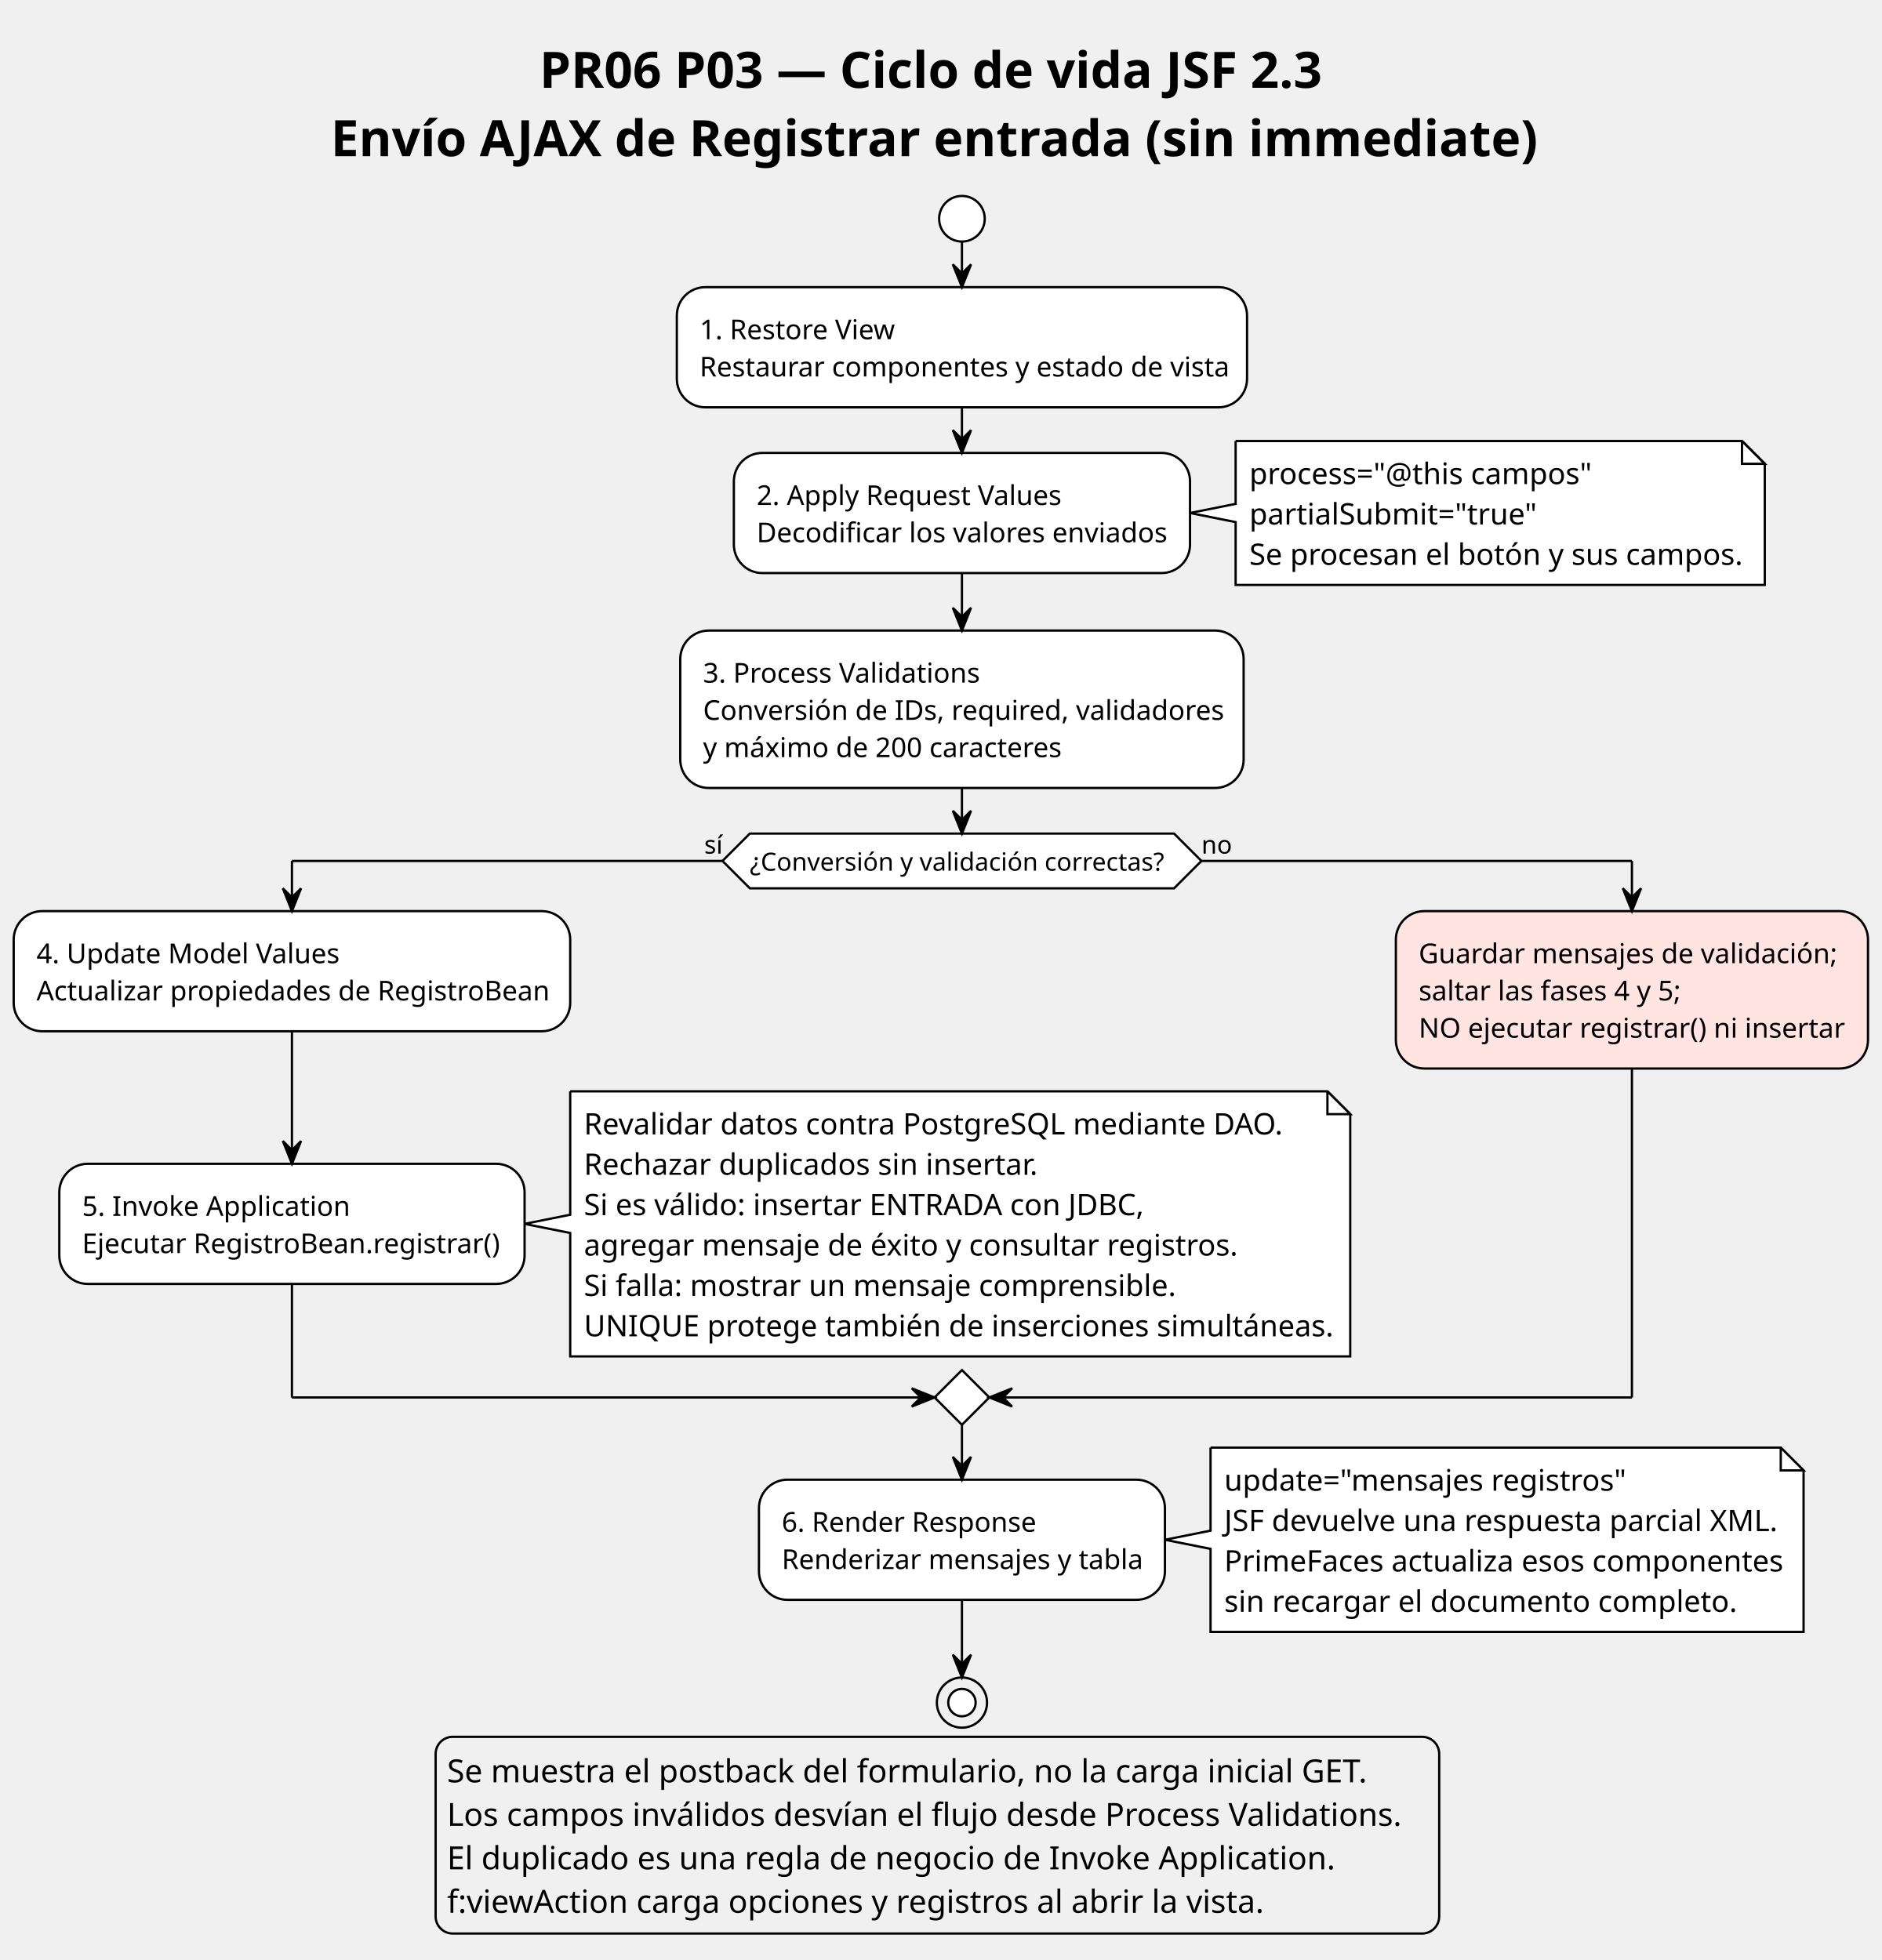
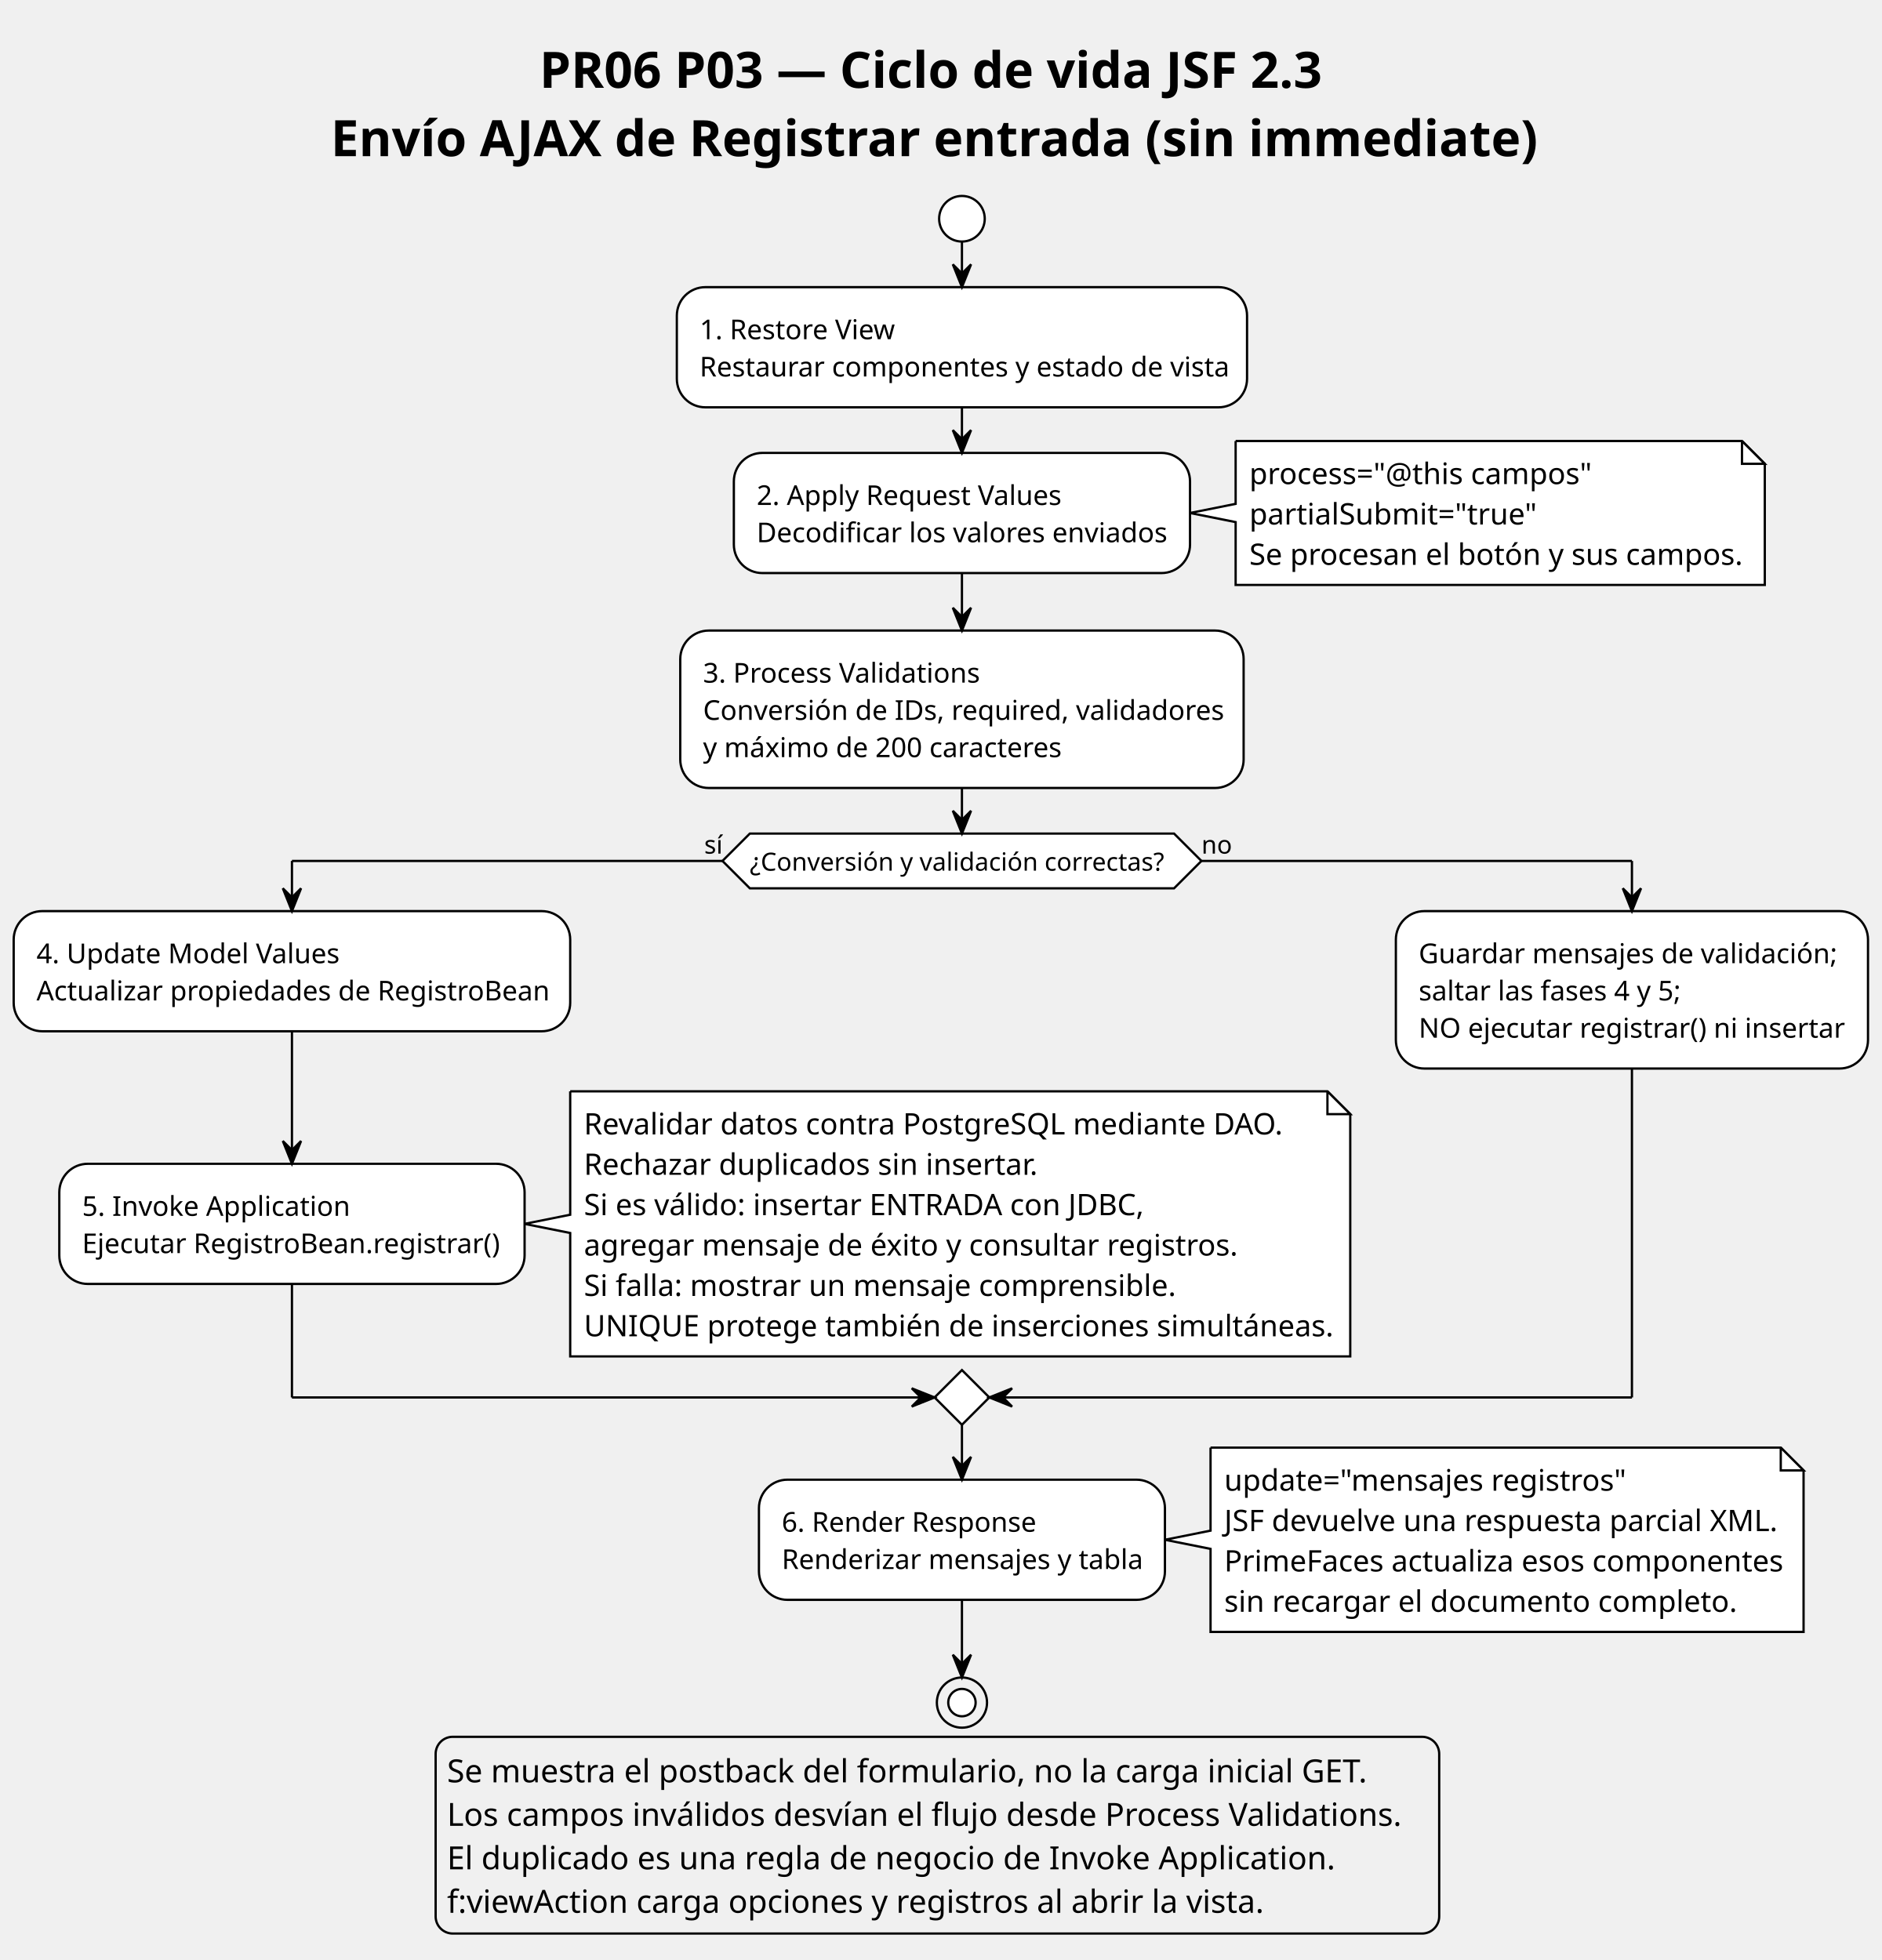
<svg xmlns="http://www.w3.org/2000/svg" contentStyleType="text/css" height="1343.75px" preserveAspectRatio="none" style="width:1289px;height:1343px;background:#FFFFFF;" version="1.1" viewBox="0 0 1289 1343" width="1289.062px" zoomAndPan="magnify">
  <defs />
  <g>
    <text fill="#000000" font-family="Verdana" font-size="34.375" font-weight="bold" lengthAdjust="spacing" textLength="545.312" x="369.531" y="60.184">PR06 P03 — Ciclo de vida JSF 2.3</text>
    <text fill="#000000" font-family="Verdana" font-size="34.375" font-weight="bold" lengthAdjust="spacing" textLength="831.25" x="226.562" y="107.003">Envío AJAX de Registrar entrada (sin immediate)</text>
    <ellipse cx="658.984" cy="149.888" fill="#FFFFFF" rx="15.625" ry="15.625" style="stroke:#000000;stroke-width:1.562;" />
    <rect fill="#FFFFFF" height="82.325" rx="19.531" ry="19.531" style="stroke:#000000;stroke-width:1.562;" width="390.625" x="463.672" y="196.763" />
    <text fill="#000000" font-family="Verdana" font-size="18.75" lengthAdjust="spacing" textLength="132.812" x="479.297" y="232.432">1. Restore View</text>
    <text fill="#000000" font-family="Verdana" font-size="18.75" lengthAdjust="spacing" textLength="359.375" x="479.297" y="257.969">Restaurar componentes y estado de vista</text>
    <path d="M846.484,302.19 L846.484,345.251 L815.234,351.501 L846.484,357.751 L846.484,400.812 A0,0 0 0 0 846.484,400.812 L1208.984,400.812 A0,0 0 0 0 1208.984,400.812 L1208.984,317.815 L1193.359,302.19 L846.484,302.19 A0,0 0 0 0 846.484,302.19 " fill="#FFFFFF" style="stroke:#000000;stroke-width:1.562;" />
    <path d="M1193.359,302.19 L1193.359,317.815 L1208.984,317.815 L1193.359,302.19 " fill="#FFFFFF" style="stroke:#000000;stroke-width:1.562;" />
    <text fill="#000000" font-family="Verdana" font-size="20.312" lengthAdjust="spacing" textLength="229.688" x="855.859" y="331.716">process="@this campos"</text>
    <text fill="#000000" font-family="Verdana" font-size="20.312" lengthAdjust="spacing" textLength="192.188" x="855.859" y="359.382">partialSubmit="true"</text>
    <text fill="#000000" font-family="Verdana" font-size="20.312" lengthAdjust="spacing" textLength="329.688" x="855.859" y="387.048">Se procesan el botón y sus campos.</text>
    <rect fill="#FFFFFF" height="82.325" rx="19.531" ry="19.531" style="stroke:#000000;stroke-width:1.562;" width="312.5" x="502.734" y="310.338" />
    <text fill="#000000" font-family="Verdana" font-size="18.75" lengthAdjust="spacing" textLength="206.25" x="518.359" y="346.007">2. Apply Request Values</text>
    <text fill="#000000" font-family="Verdana" font-size="18.75" lengthAdjust="spacing" textLength="281.25" x="518.359" y="371.545">Decodificar los valores enviados</text>
    <rect fill="#FFFFFF" height="107.863" rx="19.531" ry="19.531" style="stroke:#000000;stroke-width:1.562;" width="385.938" x="466.016" y="432.062" />
    <text fill="#000000" font-family="Verdana" font-size="18.75" lengthAdjust="spacing" textLength="189.062" x="481.641" y="467.731">3. Process Validations</text>
    <text fill="#000000" font-family="Verdana" font-size="18.75" lengthAdjust="spacing" textLength="354.688" x="481.641" y="493.268">Conversión de IDs, required, validadores</text>
    <text fill="#000000" font-family="Verdana" font-size="18.75" lengthAdjust="spacing" textLength="246.875" x="481.641" y="518.806">y máximo de 200 caracteres</text>
    <polygon fill="#FFFFFF" points="513.672,571.175,804.297,571.175,823.047,589.925,804.297,608.675,513.672,608.675,494.922,589.925,513.672,571.175" style="stroke:#000000;stroke-width:1.562;" />
    <text fill="#000000" font-family="Verdana" font-size="17.188" lengthAdjust="spacing" textLength="290.625" x="513.672" y="596.594">¿Conversión y validación correctas?</text>
    <text fill="#000000" font-family="Verdana" font-size="17.188" lengthAdjust="spacing" textLength="12.5" x="482.422" y="584.889">sí</text>
    <text fill="#000000" font-family="Verdana" font-size="17.188" lengthAdjust="spacing" textLength="21.875" x="823.047" y="584.889">no</text>
    <rect fill="#FFFFFF" height="82.325" rx="19.531" ry="19.531" style="stroke:#000000;stroke-width:1.562;" width="381.25" x="9.375" y="624.3" />
    <text fill="#000000" font-family="Verdana" font-size="18.75" lengthAdjust="spacing" textLength="206.25" x="25" y="659.969">4. Update Model Values</text>
    <text fill="#000000" font-family="Verdana" font-size="18.75" lengthAdjust="spacing" textLength="350" x="25" y="685.506">Actualizar propiedades de RegistroBean</text>
    <path d="M390.625,747.788 L390.625,832.347 L359.375,838.597 L390.625,844.847 L390.625,929.407 A0,0 0 0 0 390.625,929.407 L925,929.407 A0,0 0 0 0 925,929.407 L925,763.413 L909.375,747.788 L390.625,747.788 A0,0 0 0 0 390.625,747.788 " fill="#FFFFFF" style="stroke:#000000;stroke-width:1.562;" />
    <path d="M909.375,747.788 L909.375,763.413 L925,763.413 L909.375,747.788 " fill="#FFFFFF" style="stroke:#000000;stroke-width:1.562;" />
    <text fill="#000000" font-family="Verdana" font-size="20.312" lengthAdjust="spacing" textLength="470.312" x="400" y="777.314">Revalidar datos contra PostgreSQL mediante DAO.</text>
    <text fill="#000000" font-family="Verdana" font-size="20.312" lengthAdjust="spacing" textLength="303.125" x="400" y="804.98">Rechazar duplicados sin insertar.</text>
    <text fill="#000000" font-family="Verdana" font-size="20.312" lengthAdjust="spacing" textLength="370.312" x="400" y="832.646">Si es válido: insertar ENTRADA con JDBC,</text>
    <text fill="#000000" font-family="Verdana" font-size="20.312" lengthAdjust="spacing" textLength="435.938" x="400" y="860.311">agregar mensaje de éxito y consultar registros.</text>
    <text fill="#000000" font-family="Verdana" font-size="20.312" lengthAdjust="spacing" textLength="390.625" x="400" y="887.977">Si falla: mostrar un mensaje comprensible.</text>
    <text fill="#000000" font-family="Verdana" font-size="20.312" lengthAdjust="spacing" textLength="501.562" x="400" y="915.643">UNIQUE protege también de inserciones simultáneas.</text>
    <rect fill="#FFFFFF" height="82.325" rx="19.531" ry="19.531" style="stroke:#000000;stroke-width:1.562;" width="318.75" x="40.625" y="797.435" />
    <text fill="#000000" font-family="Verdana" font-size="18.75" lengthAdjust="spacing" textLength="179.688" x="56.25" y="833.104">5. Invoke Application</text>
    <text fill="#000000" font-family="Verdana" font-size="18.75" lengthAdjust="spacing" textLength="287.5" x="56.25" y="858.641">Ejecutar RegistroBean.registrar()</text>
-     <rect fill="#FFE4E1" height="107.863" rx="19.531" ry="19.531" style="stroke:#000000;stroke-width:1.562;" width="323.438" x="956.25" y="624.3" />
+     <rect fill="#FFFFFF" height="107.863" rx="19.531" ry="19.531" style="stroke:#000000;stroke-width:1.562;" width="323.438" x="956.25" y="624.3" />
    <text fill="#000000" font-family="Verdana" font-size="18.75" lengthAdjust="spacing" textLength="285.938" x="971.875" y="659.969">Guardar mensajes de validación;</text>
    <text fill="#000000" font-family="Verdana" font-size="18.75" lengthAdjust="spacing" textLength="181.25" x="971.875" y="685.506">saltar las fases 4 y 5;</text>
    <text fill="#000000" font-family="Verdana" font-size="18.75" lengthAdjust="spacing" textLength="292.188" x="971.875" y="711.044">NO ejecutar registrar() ni insertar</text>
    <polygon fill="#FFFFFF" points="658.984,938.782,677.734,957.532,658.984,976.282,640.234,957.532,658.984,938.782" style="stroke:#000000;stroke-width:1.562;" />
    <path d="M829.297,991.907 L829.297,1048.801 L798.047,1055.051 L829.297,1061.301 L829.297,1118.194 A0,0 0 0 0 829.297,1118.194 L1235.547,1118.194 A0,0 0 0 0 1235.547,1118.194 L1235.547,1007.532 L1219.922,991.907 L829.297,991.907 A0,0 0 0 0 829.297,991.907 " fill="#FFFFFF" style="stroke:#000000;stroke-width:1.562;" />
    <path d="M1219.922,991.907 L1219.922,1007.532 L1235.547,1007.532 L1219.922,991.907 " fill="#FFFFFF" style="stroke:#000000;stroke-width:1.562;" />
    <text fill="#000000" font-family="Verdana" font-size="20.312" lengthAdjust="spacing" textLength="268.75" x="838.672" y="1021.433">update="mensajes registros"</text>
    <text fill="#000000" font-family="Verdana" font-size="20.312" lengthAdjust="spacing" textLength="371.875" x="838.672" y="1049.099">JSF devuelve una respuesta parcial XML.</text>
    <text fill="#000000" font-family="Verdana" font-size="20.312" lengthAdjust="spacing" textLength="373.438" x="838.672" y="1076.765">PrimeFaces actualiza esos componentes</text>
    <text fill="#000000" font-family="Verdana" font-size="20.312" lengthAdjust="spacing" textLength="342.188" x="838.672" y="1104.43">sin recargar el documento completo.</text>
    <rect fill="#FFFFFF" height="82.325" rx="19.531" ry="19.531" style="stroke:#000000;stroke-width:1.562;" width="278.125" x="519.922" y="1013.888" />
    <text fill="#000000" font-family="Verdana" font-size="18.75" lengthAdjust="spacing" textLength="171.875" x="535.547" y="1049.557">6. Render Response</text>
    <text fill="#000000" font-family="Verdana" font-size="18.75" lengthAdjust="spacing" textLength="246.875" x="535.547" y="1075.094">Renderizar mensajes y tabla</text>
    <ellipse cx="658.984" cy="1166.632" fill="none" rx="17.188" ry="17.188" style="stroke:#000000;stroke-width:1.562;" />
    <ellipse cx="658.984" cy="1166.632" fill="#FFFFFF" rx="9.375" ry="9.375" style="stroke:#000000;stroke-width:1.562;" />
    <line style="stroke:#000000;stroke-width:1.562;" x1="658.984" x2="658.984" y1="165.513" y2="196.763" />
    <polygon fill="#000000" points="652.734,181.138,658.984,196.763,665.234,181.138,658.984,187.388" style="stroke:#000000;stroke-width:1.562;" />
    <line style="stroke:#000000;stroke-width:1.562;" x1="658.984" x2="658.984" y1="279.088" y2="310.338" />
    <polygon fill="#000000" points="652.734,294.713,658.984,310.338,665.234,294.713,658.984,300.963" style="stroke:#000000;stroke-width:1.562;" />
    <line style="stroke:#000000;stroke-width:1.562;" x1="658.984" x2="658.984" y1="392.663" y2="432.062" />
    <polygon fill="#000000" points="652.734,416.437,658.984,432.062,665.234,416.437,658.984,422.687" style="stroke:#000000;stroke-width:1.562;" />
    <line style="stroke:#000000;stroke-width:1.562;" x1="200" x2="200" y1="706.625" y2="797.435" />
    <polygon fill="#000000" points="193.75,781.81,200,797.435,206.25,781.81,200,788.06" style="stroke:#000000;stroke-width:1.562;" />
    <line style="stroke:#000000;stroke-width:1.562;" x1="494.922" x2="200" y1="589.925" y2="589.925" />
    <line style="stroke:#000000;stroke-width:1.562;" x1="200" x2="200" y1="589.925" y2="624.3" />
    <polygon fill="#000000" points="193.75,608.675,200,624.3,206.25,608.675,200,614.925" style="stroke:#000000;stroke-width:1.562;" />
    <line style="stroke:#000000;stroke-width:1.562;" x1="823.047" x2="1117.969" y1="589.925" y2="589.925" />
    <line style="stroke:#000000;stroke-width:1.562;" x1="1117.969" x2="1117.969" y1="589.925" y2="624.3" />
    <polygon fill="#000000" points="1111.719,608.675,1117.969,624.3,1124.219,608.675,1117.969,614.925" style="stroke:#000000;stroke-width:1.562;" />
    <line style="stroke:#000000;stroke-width:1.562;" x1="200" x2="200" y1="879.76" y2="957.532" />
    <line style="stroke:#000000;stroke-width:1.562;" x1="200" x2="640.234" y1="957.532" y2="957.532" />
    <polygon fill="#000000" points="624.609,951.282,640.234,957.532,624.609,963.782,630.859,957.532" style="stroke:#000000;stroke-width:1.562;" />
    <line style="stroke:#000000;stroke-width:1.562;" x1="1117.969" x2="1117.969" y1="732.163" y2="957.532" />
    <line style="stroke:#000000;stroke-width:1.562;" x1="1117.969" x2="677.734" y1="957.532" y2="957.532" />
    <polygon fill="#000000" points="693.359,951.282,677.734,957.532,693.359,963.782,687.109,957.532" style="stroke:#000000;stroke-width:1.562;" />
    <line style="stroke:#000000;stroke-width:1.562;" x1="658.984" x2="658.984" y1="539.925" y2="571.175" />
    <polygon fill="#000000" points="652.734,555.55,658.984,571.175,665.234,555.55,658.984,561.8" style="stroke:#000000;stroke-width:1.562;" />
    <line style="stroke:#000000;stroke-width:1.562;" x1="658.984" x2="658.984" y1="976.282" y2="1013.888" />
    <polygon fill="#000000" points="652.734,998.263,658.984,1013.888,665.234,998.263,658.984,1004.513" style="stroke:#000000;stroke-width:1.562;" />
    <line style="stroke:#000000;stroke-width:1.562;" x1="658.984" x2="658.984" y1="1096.213" y2="1149.444" />
    <polygon fill="#000000" points="652.734,1133.819,658.984,1149.444,665.234,1133.819,658.984,1140.069" style="stroke:#000000;stroke-width:1.562;" />
    <rect fill="none" height="134.799" id="_legend" rx="11.719" ry="11.719" style="stroke:#000000;stroke-width:1.562;" width="687.5" x="298.438" y="1190.069" />
    <text fill="#000000" font-family="Verdana" font-size="21.875" lengthAdjust="spacing" textLength="651.562" x="306.25" y="1221.266">Se muestra el postback del formulario, no la carga inicial GET.</text>
    <text fill="#000000" font-family="Verdana" font-size="21.875" lengthAdjust="spacing" textLength="671.875" x="306.25" y="1251.06">Los campos inválidos desvían el flujo desde Process Validations.</text>
    <text fill="#000000" font-family="Verdana" font-size="21.875" lengthAdjust="spacing" textLength="628.125" x="306.25" y="1280.853">El duplicado es una regla de negocio de Invoke Application.</text>
    <text fill="#000000" font-family="Verdana" font-size="21.875" lengthAdjust="spacing" textLength="578.125" x="306.25" y="1310.647">f:viewAction carga opciones y registros al abrir la vista.</text>
  </g>
</svg>
